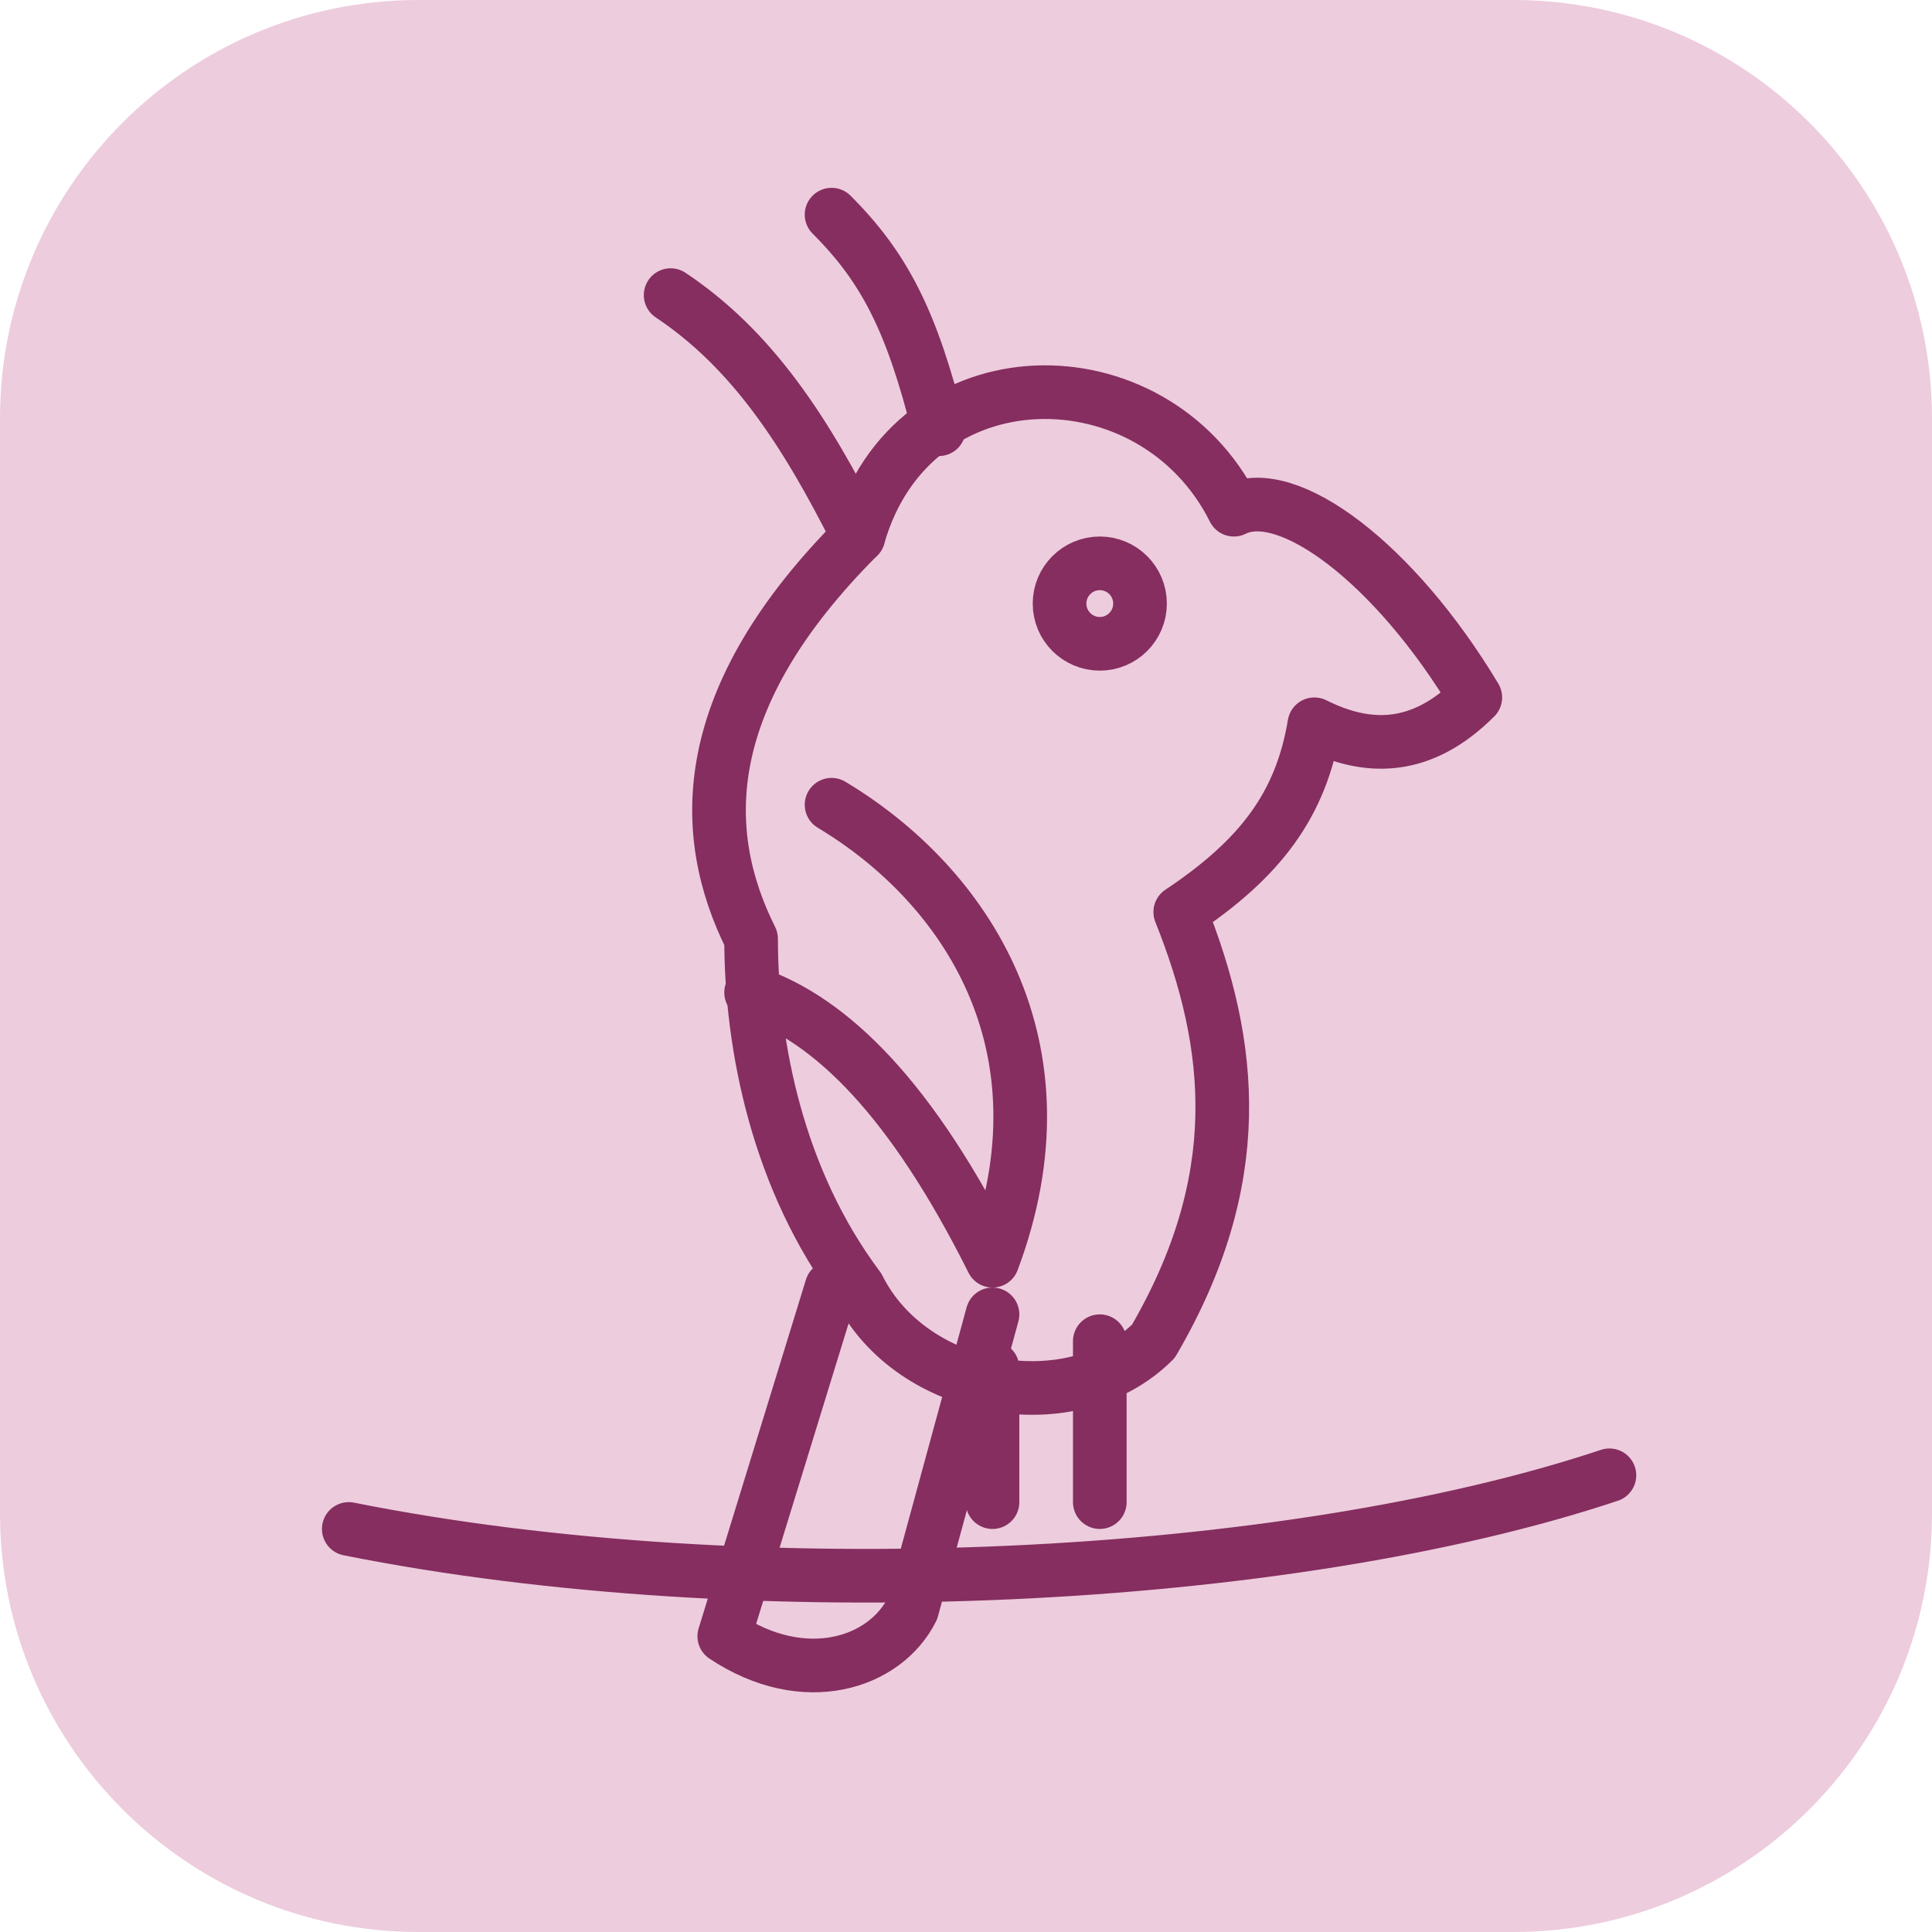
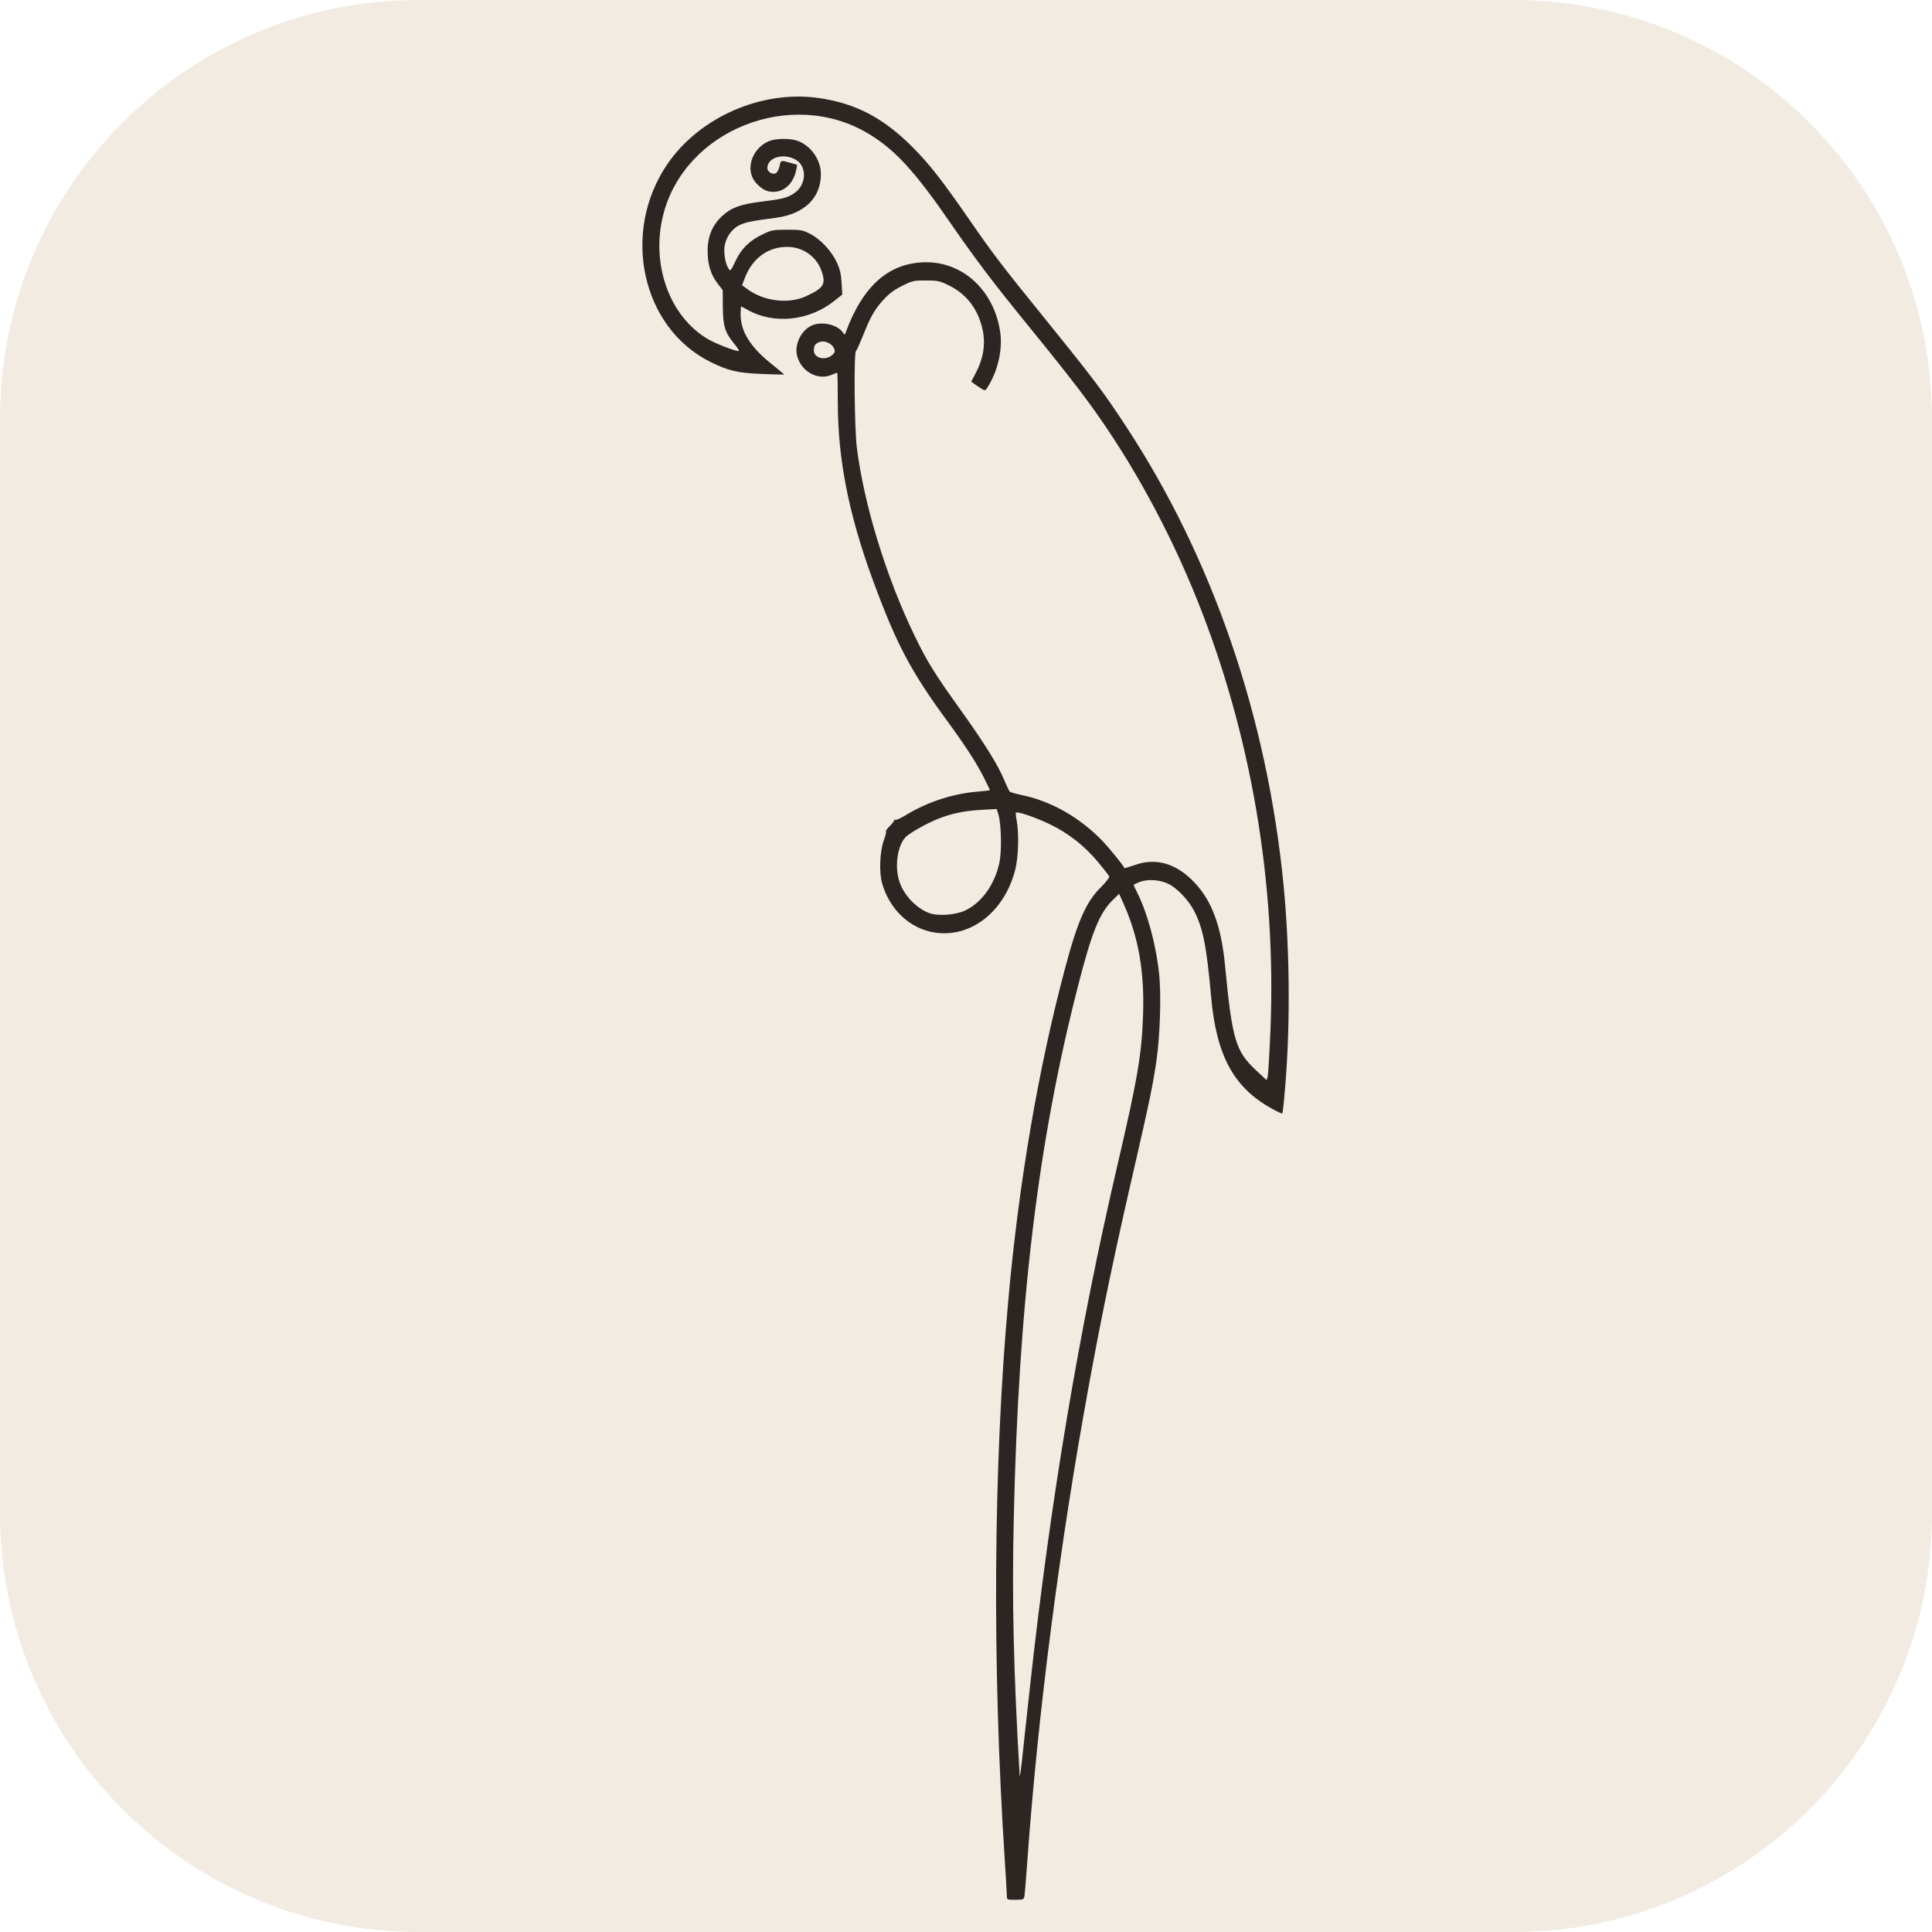
- <svg xmlns="http://www.w3.org/2000/svg" viewBox="0 0 120 120" fill="none" stroke="#852e5f" stroke-width="4" stroke-linecap="round" stroke-linejoin="round">
-   <rect x="0" y="0" width="120" height="120" rx="26" fill="#edccdd" stroke="none" />
-   <g transform="translate(10 10) scale(0.833)">
-     <path d="M52 28 C56 14 74 14 80 26 C84 24 92 30 98 40 C94 44 90 44 86 42 C85 48 82 52 76 56 C80 66 81 76 74 88 C68 94 56 92 52 84 C46 76 44 66 44 58 C40 50 40 40 52 28 Z" />
-     <path d="M50 48 C60 54 68 66 62 82 C56 70 50 64 44 62 M52 28 C48 20 44 14 38 10 M58 20 C56 12 54 8 50 4" />
-     <path d="M50 84 L42 110 C48 114 54 112 56 108 L62 86" />
-     <path d="M62 90 L62 100 M70 88 L70 100 M14 102 C44 108 84 106 108 98" />
-     <circle cx="70" cy="33" r="3" />
-   </g>
+ <svg xmlns="http://www.w3.org/2000/svg" viewBox="0 0 120 120">
+   <rect width="120" height="120" rx="26" fill="#f2ebe2" />
+   <path transform="translate(32 6) scale(0.0875)" fill="#2b2622" fill-rule="evenodd" d="M349.0 1277.0C349.0 1275.4 348.3 1263.8 347.5 1251.3C338.5 1113.3 339.4 971.1 350.1 853.5C357.5 771.1 371.4 689.8 390.0 620.0C399.1 585.5 405.2 571.6 415.8 561.2C419.3 557.7 421.9 554.3 421.7 553.6C421.4 552.9 418.0 548.5 414.1 543.8C404.4 532.1 393.1 523.1 379.5 516.5C369.5 511.7 356.4 507.2 355.4 508.3C355.2 508.5 355.4 511.1 356.0 514.0C357.7 523.0 357.2 539.8 355.0 548.6C346.9 580.5 320.4 599.4 293.5 592.5C277.9 588.4 265.4 575.6 260.5 558.6C258.2 550.8 258.8 535.8 261.7 527.8C262.9 524.7 263.5 521.9 263.2 521.6C262.9 521.2 264.1 519.6 265.8 517.9C267.6 516.2 269.0 514.3 269.0 513.8C269.0 513.3 269.4 513.1 269.9 513.4C270.4 513.7 273.9 512.1 277.7 509.8C292.6 500.7 311.1 494.7 328.0 493.4C332.9 493.0 337.0 492.5 337.0 492.3C337.0 492.1 335.0 488.0 332.6 483.2C327.4 472.9 319.4 460.6 306.6 443.1C280.7 407.8 270.6 388.6 253.8 343.0C236.7 296.3 229.0 257.3 229.0 216.8C229.0 205.4 228.8 196.0 228.6 196.0C228.4 196.0 226.5 196.7 224.4 197.6C214.5 201.7 202.5 194.8 200.0 183.5C198.2 175.5 203.3 165.6 210.7 162.4C217.7 159.4 228.6 161.8 232.4 167.2C233.9 169.3 234.0 169.3 234.6 167.4C247.0 133.8 265.7 117.6 292.0 117.6C318.3 117.7 339.7 137.8 344.2 166.6C346.1 178.6 343.0 193.3 336.3 204.7C333.8 209.0 333.8 209.0 331.1 207.4C329.6 206.5 327.3 205.0 326.0 204.0L323.7 202.3L326.3 197.4C332.5 186.0 334.1 175.5 331.6 164.6C328.2 150.2 319.9 139.7 307.2 133.7C301.2 130.8 299.5 130.5 291.4 130.5C283.0 130.5 281.9 130.7 274.8 134.3C269.4 136.9 265.6 139.7 261.7 143.9C255.2 151.0 252.4 155.8 246.9 169.6C244.6 175.3 242.4 180.3 241.9 180.6C240.3 181.5 240.8 235.2 242.5 249.0C247.5 289.3 263.2 340.7 283.4 382.5C292.4 401.1 297.9 410.0 316.9 436.4C333.5 459.7 342.8 474.6 347.2 485.3C348.9 489.3 350.6 492.9 351.0 493.3C351.4 493.8 355.1 494.8 359.1 495.7C380.4 500.0 400.8 511.7 417.1 528.6C422.1 533.9 431.7 545.7 432.5 547.7C432.6 547.8 436.0 546.8 440.0 545.4C455.1 540.1 469.5 544.4 482.3 558.0C494.6 571.0 501.3 589.2 503.9 617.0C508.9 669.3 511.4 677.6 525.7 691.0L533.4 698.2L534.2 695.5C534.5 694.0 535.4 679.4 536.1 663.1C540.4 558.3 522.5 453.1 484.2 357.5C464.2 307.6 437.6 259.0 408.1 218.5C398.7 205.6 386.3 189.8 364.5 163.0C339.9 132.9 326.7 115.4 309.5 90.5C283.5 52.7 269.5 37.5 250.2 26.0C195.7 -6.3 120.4 23.7 105.1 83.8C96.0 119.3 109.8 156.9 137.6 172.6C143.9 176.1 158.0 181.4 158.8 180.5C159.1 180.3 157.6 178.0 155.6 175.6C148.9 167.4 147.5 163.1 147.4 149.4L147.3 137.4L143.7 132.7C138.7 126.2 136.6 119.1 136.6 109.5C136.6 99.0 140.1 90.9 147.2 84.5C153.6 78.7 160.3 76.3 175.3 74.5C189.8 72.7 193.1 71.9 198.0 68.6C206.8 62.8 207.4 49.5 199.1 44.8C190.5 39.8 179.0 43.2 179.0 50.7C179.0 53.7 183.2 55.9 185.4 54.1C186.2 53.4 187.2 51.4 187.6 49.7C188.5 45.1 188.4 45.1 194.6 46.8L200.2 48.4L199.5 51.9C197.4 63.1 188.7 69.6 179.2 67.1C175.0 65.9 169.7 61.0 168.1 56.7C164.5 47.3 170.1 35.8 180.2 31.6C184.5 29.8 193.8 29.5 199.2 31.0C209.1 33.8 217.0 44.4 217.0 55.0C217.0 71.9 205.3 83.3 185.2 86.0C167.8 88.3 163.7 89.1 159.3 91.2C153.9 93.7 149.5 99.9 148.6 106.4C147.9 111.2 149.3 119.2 151.5 122.2C152.7 124.1 153.1 123.7 156.3 116.9C160.4 108.0 166.3 102.2 175.8 97.7C182.0 94.7 183.3 94.5 193.0 94.5C202.6 94.5 204.0 94.7 209.3 97.4C216.7 101.2 224.3 109.3 228.2 117.5C230.6 122.6 231.3 125.9 231.7 132.3L232.2 140.5L226.8 144.8C208.9 159.2 183.8 161.9 165.2 151.5C162.8 150.1 160.6 149.0 160.4 149.0C160.2 149.0 160.0 151.6 160.0 154.8C160.1 166.7 166.9 177.7 181.5 189.4C186.7 193.6 191.0 197.2 191.0 197.3C191.0 197.4 183.9 197.2 175.3 196.9C157.8 196.2 151.2 194.6 138.5 188.3C89.8 164.1 75.0 96.5 107.9 48.1C130.7 14.6 174.9 -4.8 215.5 1.0C241.8 4.8 261.3 15.1 282.1 35.9C294.3 48.2 302.8 59.1 323.5 89.0C338.9 111.3 346.1 120.7 373.5 154.5C410.2 199.9 417.1 208.9 433.2 233.5C495.0 327.3 533.9 440.6 545.5 560.5C550.1 609.0 550.3 664.4 545.9 710.5C545.4 716.5 544.7 721.6 544.5 721.8C544.3 722.1 541.1 720.6 537.3 718.5C510.1 703.6 497.7 680.8 494.0 639.0C490.8 602.9 488.1 589.6 481.7 577.6C477.8 570.3 470.0 562.0 464.0 559.0C458.0 555.9 449.3 555.3 443.5 557.4C441.0 558.4 439.0 559.4 439.0 559.6C439.0 559.9 440.1 562.2 441.4 564.8C448.8 579.4 455.0 602.4 457.1 623.0C458.7 638.1 457.7 667.6 455.1 685.0C452.3 703.4 450.1 713.9 440.9 754.0C425.7 819.8 416.8 862.2 407.0 916.0C386.5 1028.2 371.0 1148.0 363.5 1253.0C362.6 1265.4 361.7 1276.5 361.4 1277.8C361.0 1279.8 360.4 1280.0 355.0 1280.0C349.0 1280.0 349.0 1280.0 349.0 1277.0ZM365.5 1128.0C380.0 995.9 400.2 875.6 427.5 758.5C441.9 696.8 444.8 679.4 445.7 651.5C446.7 620.7 442.4 596.6 431.9 573.0L428.7 565.9L423.9 570.6C414.8 579.6 409.2 593.4 399.6 631.0C371.1 741.8 357.3 856.6 353.9 1009.4C352.6 1068.0 353.7 1116.2 358.1 1192.0C358.2 1193.4 358.9 1188.7 359.7 1181.5C360.4 1174.3 363.1 1150.3 365.5 1128.0ZM319.3 577.8C330.9 572.4 340.2 559.6 343.6 544.3C345.5 535.9 345.1 516.8 343.0 509.6L341.8 505.7L331.2 506.3C319.2 506.9 310.0 508.8 300.1 512.7C292.7 515.7 283.2 520.9 278.3 524.6C271.9 529.5 269.0 545.0 272.5 556.5C275.4 566.3 284.3 575.9 293.7 579.5C299.9 581.9 312.3 581.0 319.3 577.8ZM225.4 183.1C227.1 181.4 227.2 180.7 226.2 178.5C224.6 175.1 219.5 172.9 216.1 174.2C213.0 175.3 212.0 176.7 212.0 180.2C212.0 185.9 220.7 187.7 225.4 183.1ZM206.5 141.7C219.0 135.9 220.7 133.2 217.5 123.9C214.0 113.6 204.3 106.7 193.1 106.7C179.5 106.6 168.3 114.8 163.0 128.8L161.0 133.9L164.3 136.3C176.2 145.3 193.8 147.5 206.5 141.7Z" />
</svg>
